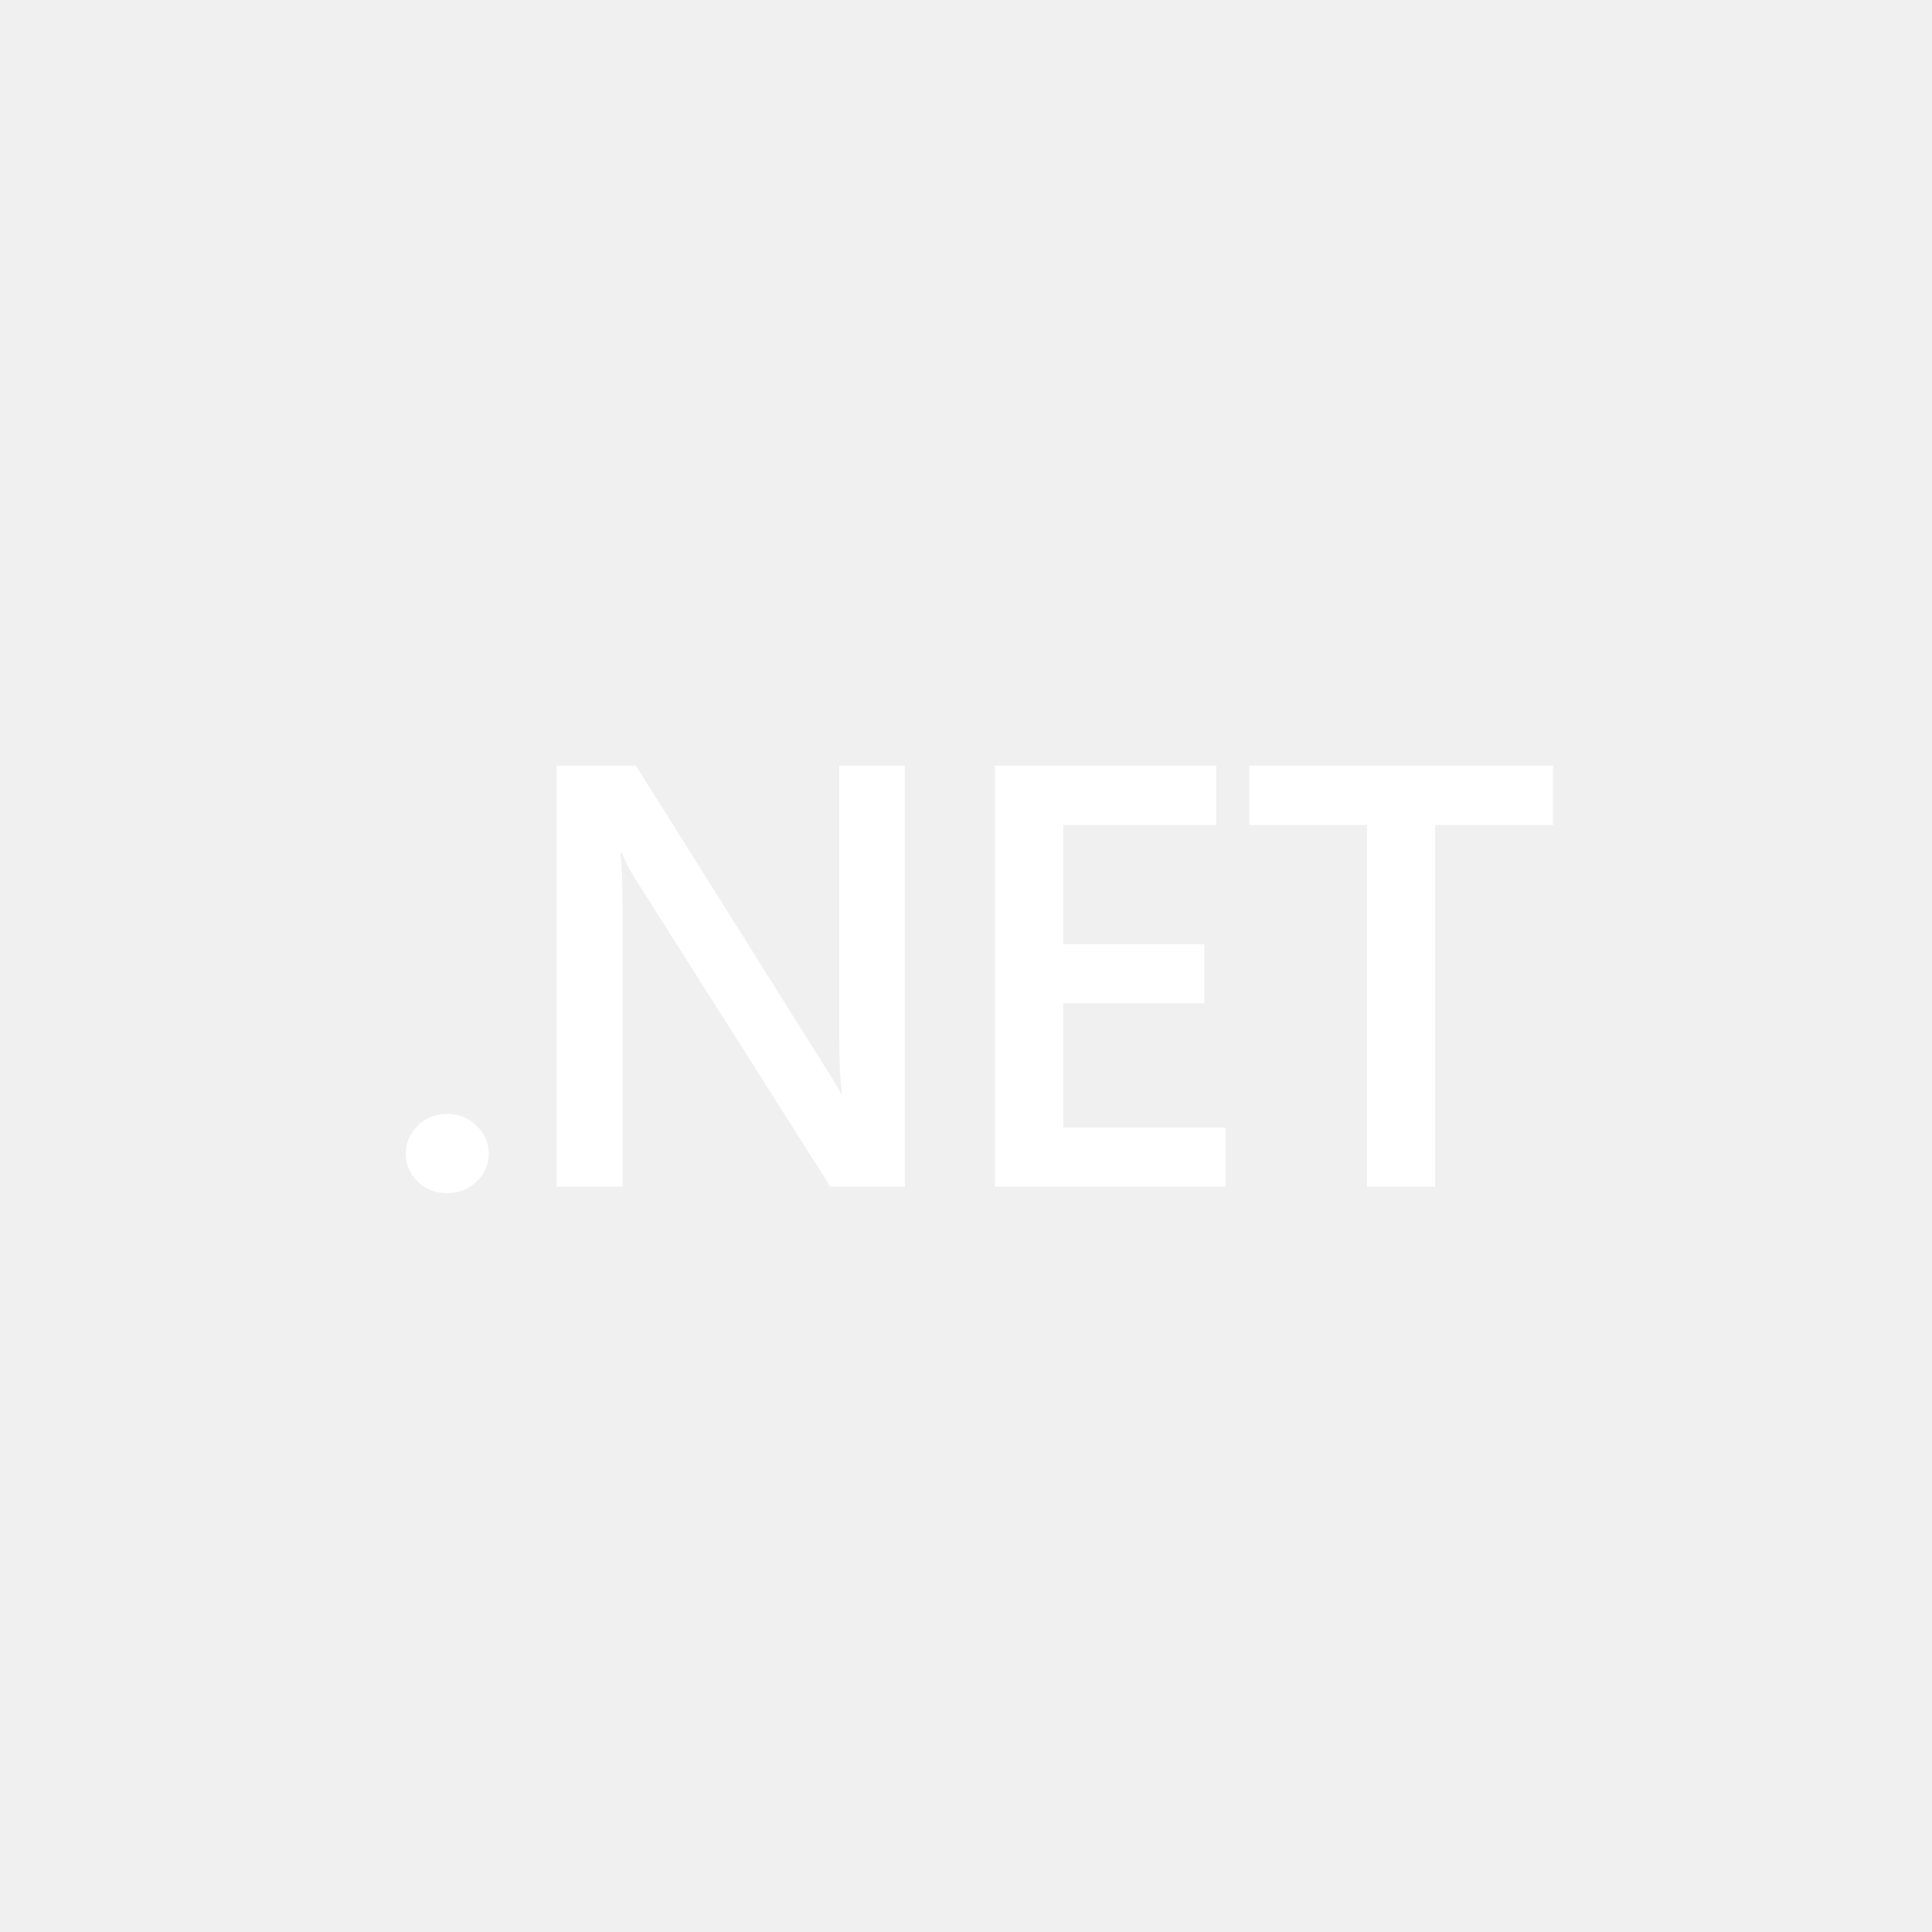
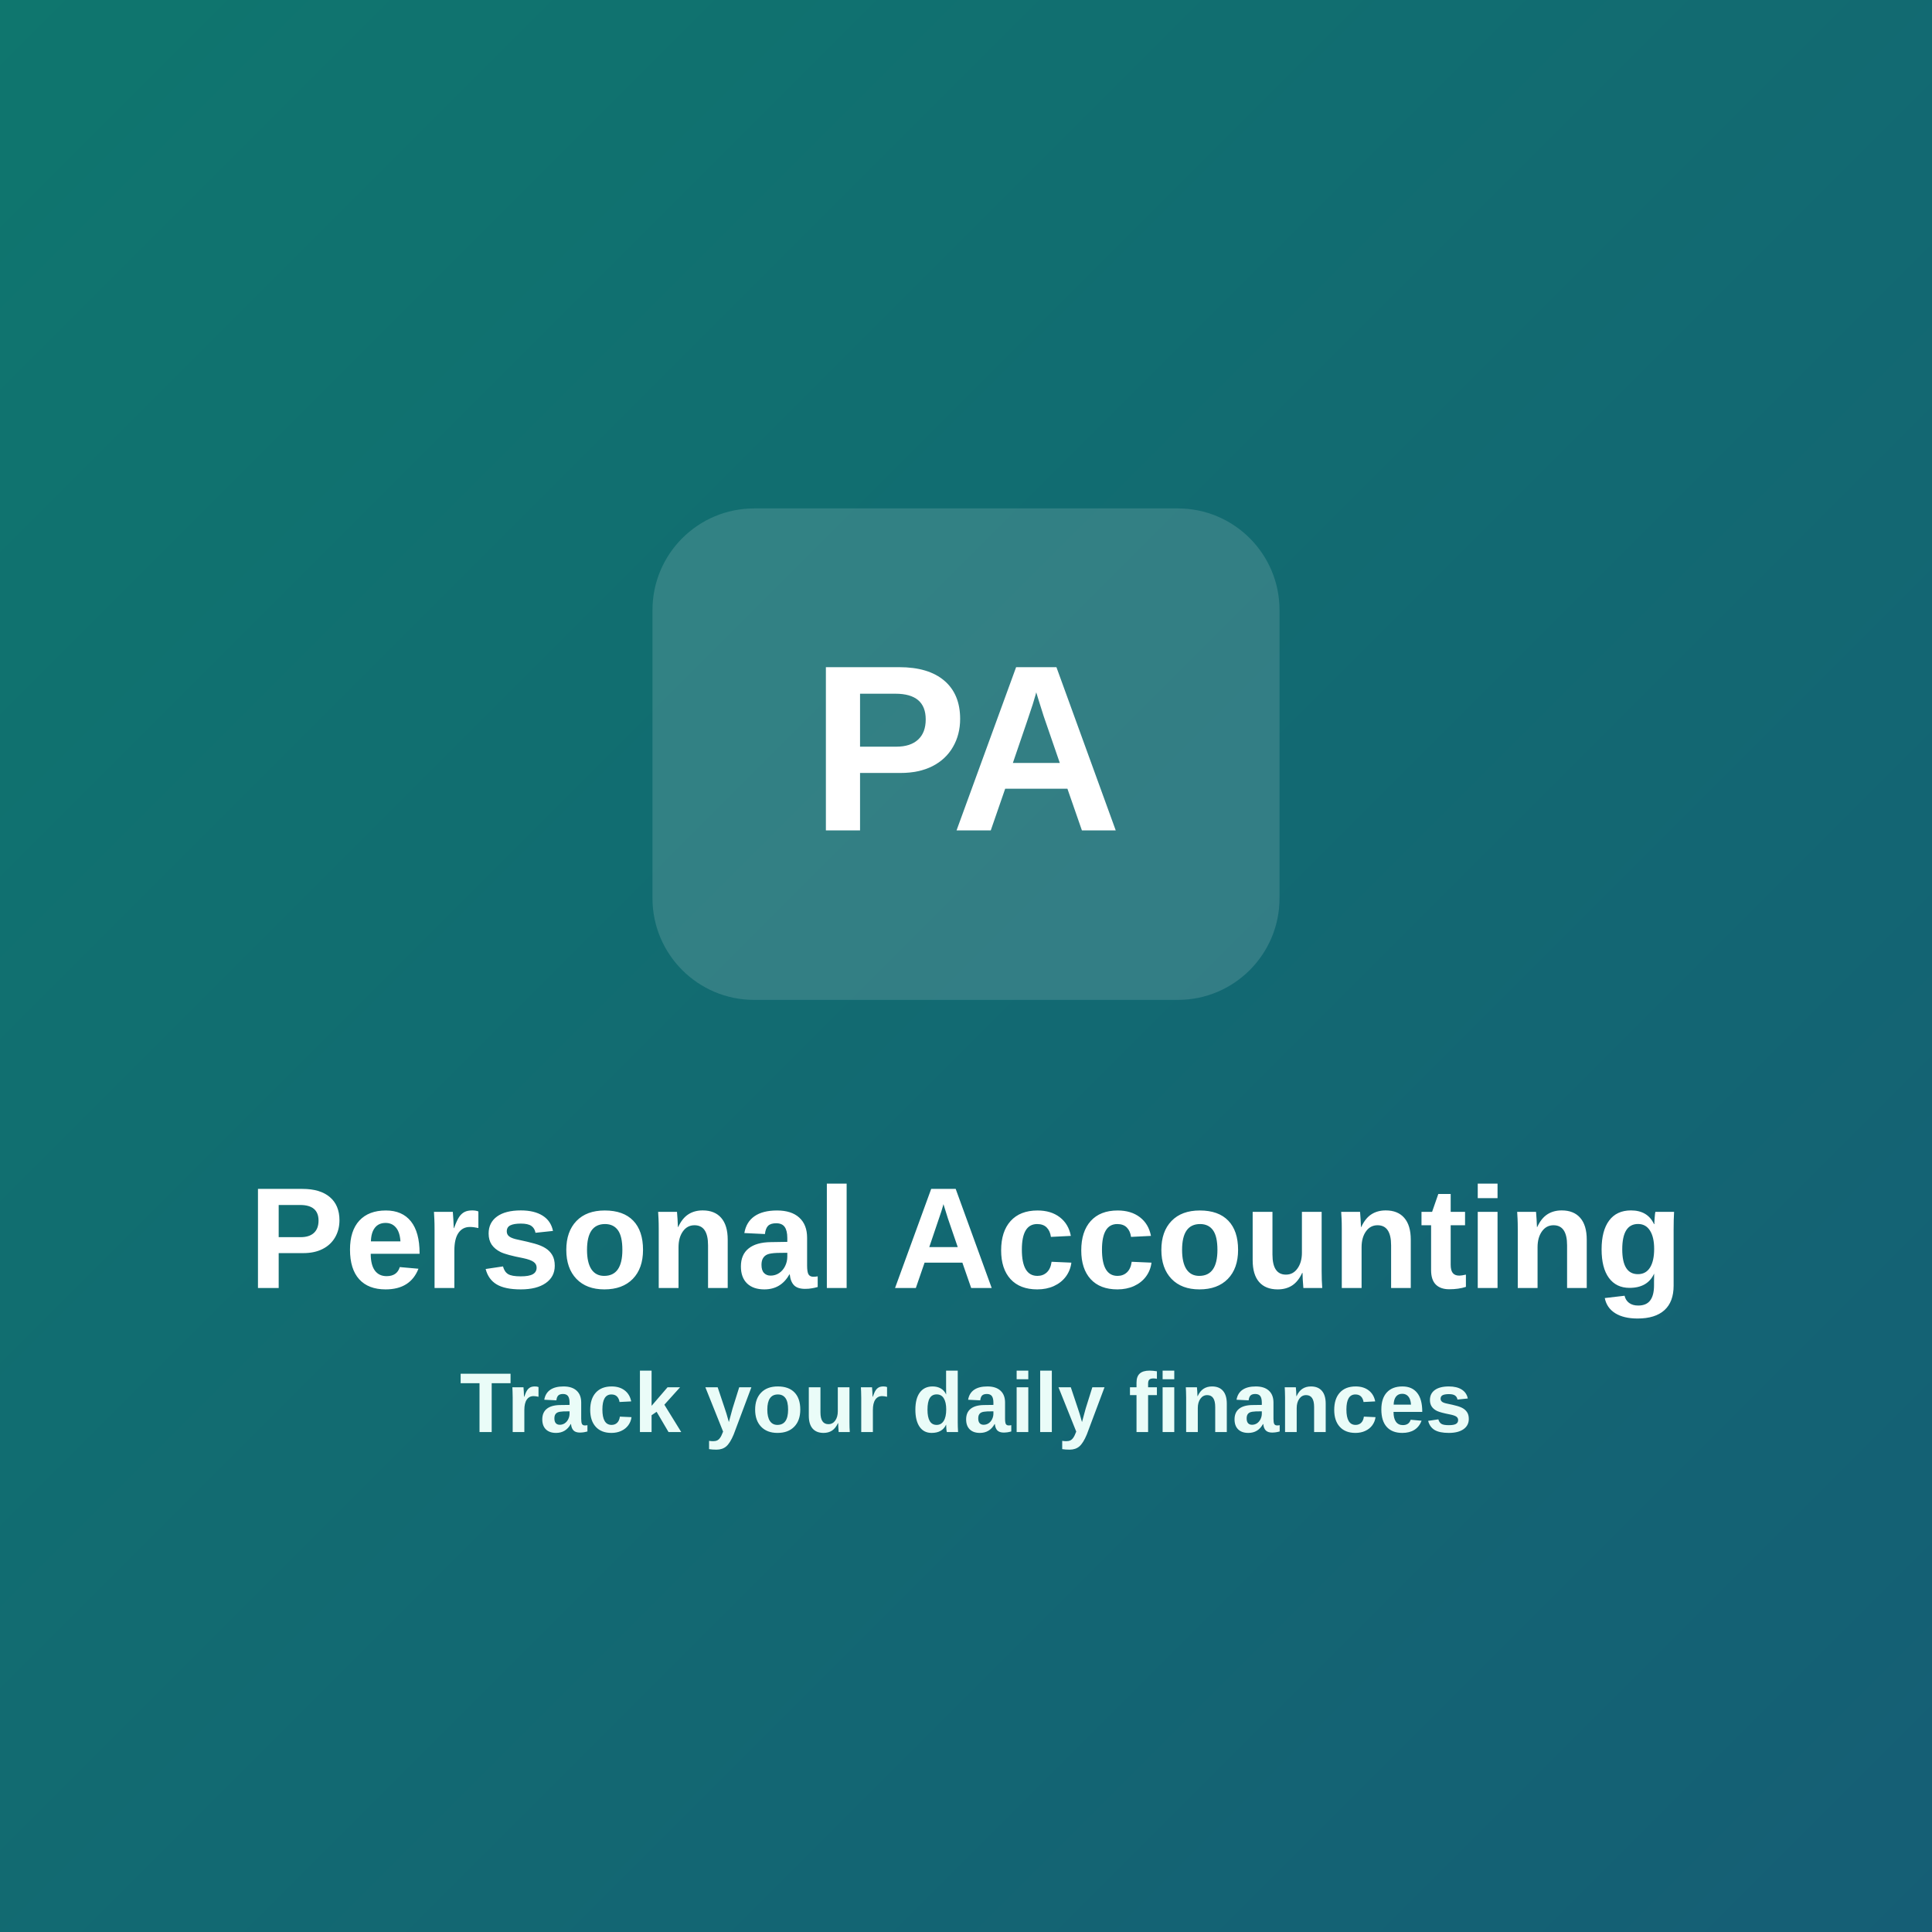
- <svg xmlns="http://www.w3.org/2000/svg" width="456" height="456" viewBox="0 0 456 456" version="1.1" xml:space="preserve" style="fill-rule:evenodd;clip-rule:evenodd;stroke-linejoin:round;stroke-miterlimit:2;">
-   <path d="m 105.5,281.609 c -2.703,0 -5.001,-0.9 -6.893,-2.702 -1.892,-1.848 -2.838,-4.042 -2.838,-6.582 0,-2.587 0.946,-4.804 2.838,-6.652 1.892,-1.848 4.19,-2.772 6.893,-2.772 2.748,0 5.068,0.924 6.96,2.772 1.937,1.848 2.906,4.064 2.906,6.652 0,2.54 -0.968,4.734 -2.906,6.582 -1.892,1.802 -4.212,2.702 -6.96,2.702 z" style="fill:#ffffff;fill-rule:nonzero;stroke-width:0.838" />
-   <path d="M 213.561,280.084 H 195.99 L 149.7,207.054 c -1.171,-1.848 -2.14,-3.765 -2.906,-5.751 h -0.406 c 0.361,2.125 0.541,6.675 0.541,13.65 v 65.132 h -15.543 v -99.36 h 18.719 l 44.737,71.298 c 1.892,2.957 3.109,4.989 3.649,6.098 h 0.27 c -0.45,-2.632 -0.676,-7.09 -0.676,-13.373 v -64.023 h 15.476 z" style="fill:#ffffff;fill-rule:nonzero;stroke-width:0.838" />
-   <path d="m 289.251,280.084 h -54.401 v -99.36 h 52.238 v 13.997 h -36.154 v 28.131 h 33.316 v 13.927 h -33.316 v 29.378 h 38.316 z" style="fill:#ffffff;fill-rule:nonzero;stroke-width:0.838" />
-   <path d="M 366.565,194.721 H 338.722 v 85.363 h -16.084 v -85.363 h -27.775 v -13.997 h 71.701 z" style="fill:#ffffff;fill-rule:nonzero;stroke-width:0.838" />
+ <svg xmlns="http://www.w3.org/2000/svg" width="456" height="456" viewBox="0 0 456 456" version="1.1">
+   <defs>
+     <linearGradient id="bg" x1="0%" y1="0%" x2="100%" y2="100%">
+       <stop offset="0%" stop-color="#0F766E" />
+       <stop offset="100%" stop-color="#155E75" />
+     </linearGradient>
+   </defs>
+   <rect x="0" y="0" width="456" height="456" fill="url(#bg)" />
+   <rect x="154" y="120" width="148" height="116" rx="24" fill="#FFFFFF" fill-opacity="0.14" />
+   <text x="228" y="196" text-anchor="middle" font-family="Arial, Helvetica, sans-serif" font-size="56" font-weight="700" fill="#FFFFFF">PA</text>
+   <text x="228" y="304" text-anchor="middle" font-family="Arial, Helvetica, sans-serif" font-size="34" font-weight="700" fill="#FFFFFF">Personal Accounting</text>
+   <text x="228" y="338" text-anchor="middle" font-family="Arial, Helvetica, sans-serif" font-size="20" font-weight="600" fill="#EAFCF8">Track your daily finances</text>
</svg>
